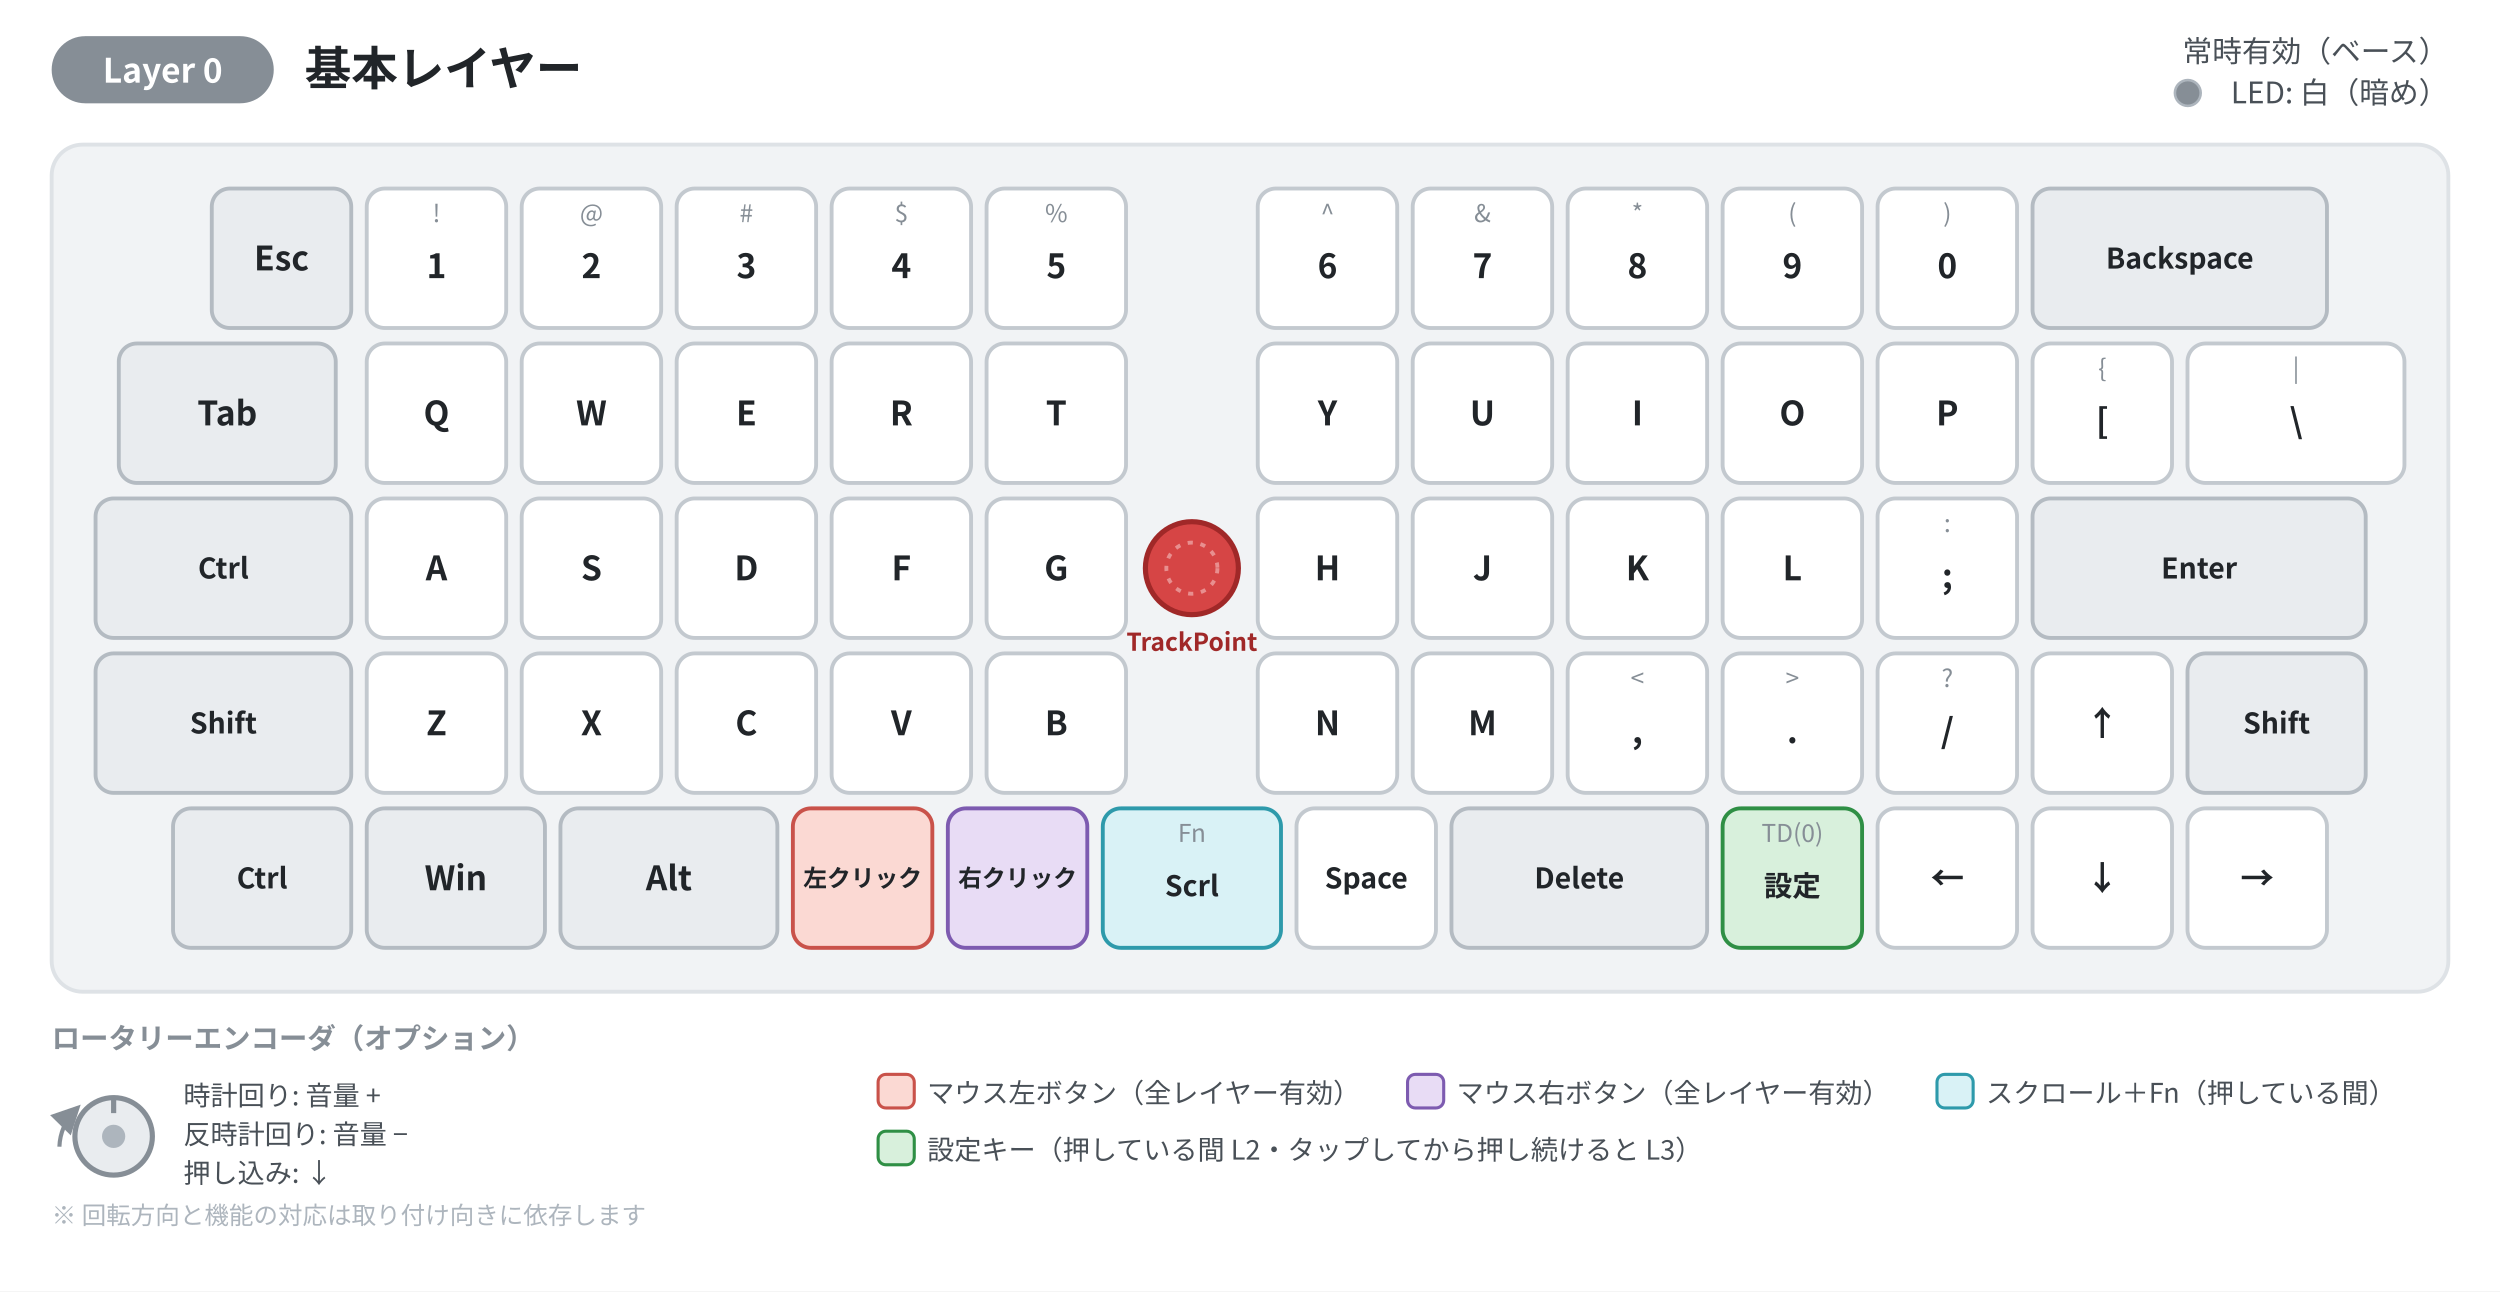
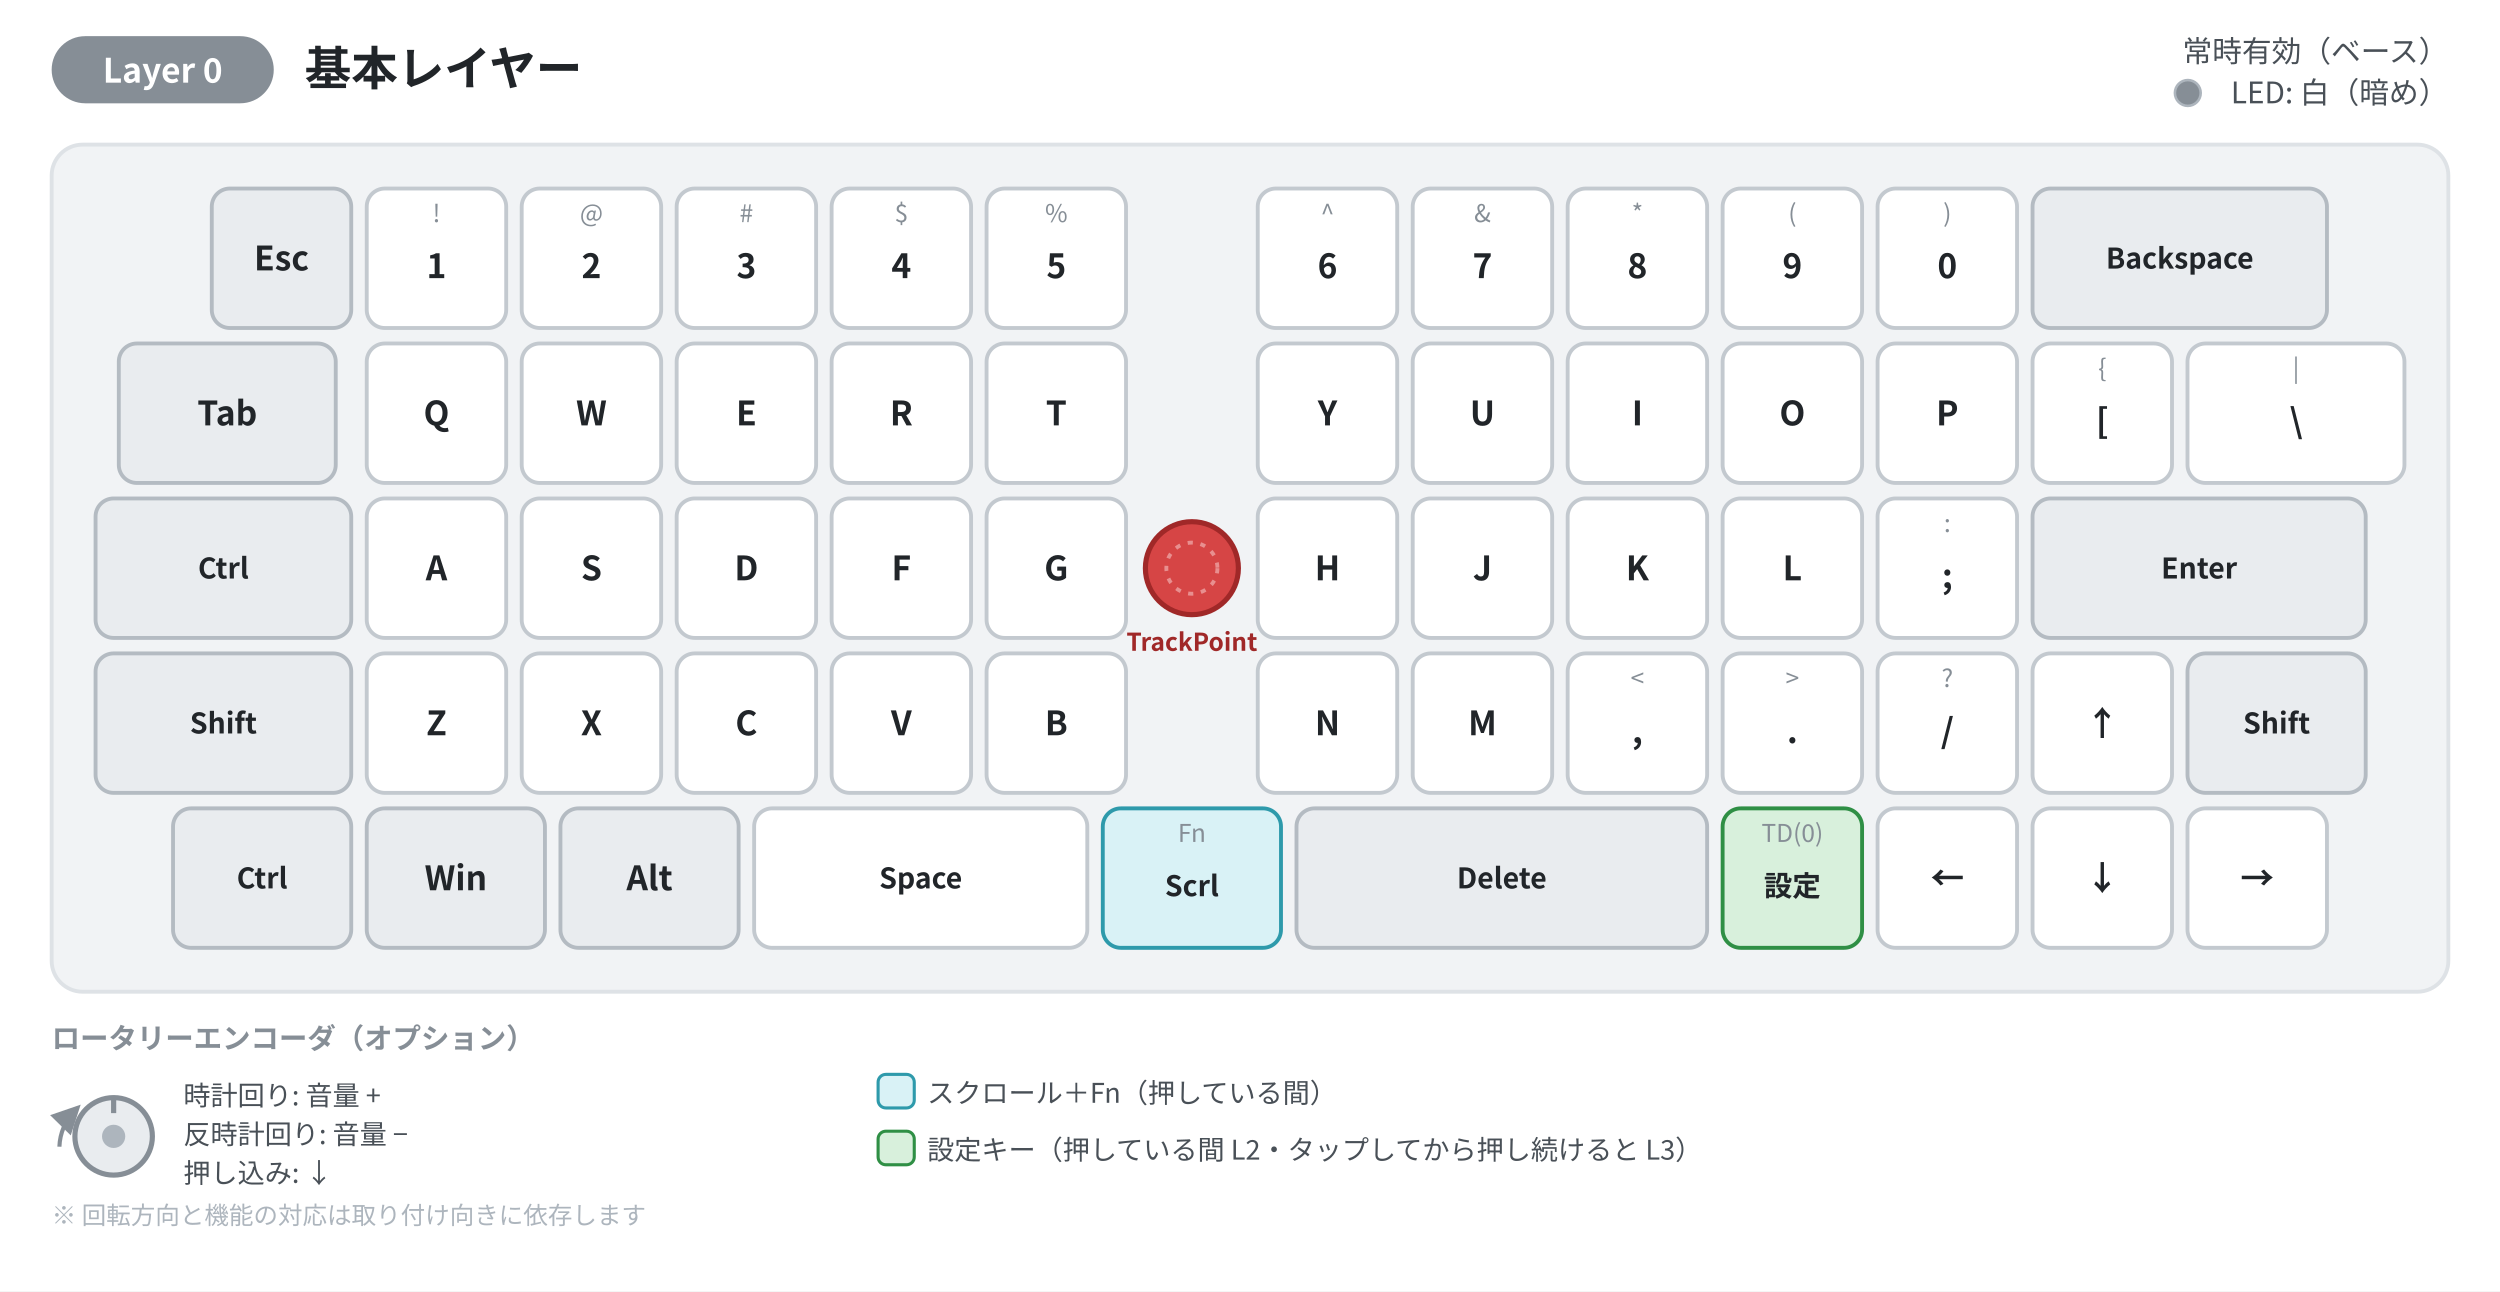
<svg xmlns="http://www.w3.org/2000/svg" width="968" height="500" viewBox="0 0 968 500" font-family="'Noto Sans CJK JP','Noto Sans JP','Hiragino Sans','Yu Gothic UI',sans-serif">
  <defs>
    <marker id="arr" markerWidth="7" markerHeight="7" refX="5" refY="3.5" orient="auto">
      <path d="M0,0 L7,3.5 L0,7 z" fill="#868e96" />
    </marker>
  </defs>
  <rect width="968" height="500" fill="#ffffff" />
  <rect x="20" y="14" width="86" height="26" rx="13" fill="#868e96" />
  <text x="63" y="32" font-size="13" fill="#ffffff" font-weight="700" text-anchor="middle">Layer 0</text>
  <text x="118" y="33" font-size="18" fill="#212529" font-weight="700">基本レイヤー</text>
  <text x="948" y="24" font-size="11.5" fill="#495057" text-anchor="end">常時有効（ベース）</text>
  <circle cx="847.12" cy="36" r="5" fill="#868e96" stroke="#adb5bd" />
  <text x="948" y="40" font-size="11.5" fill="#495057" text-anchor="end">LED: 白（暗め）</text>
  <g transform="translate(34,70)">
    <rect x="-14" y="-14" width="928.0" height="328" rx="12" fill="#f1f3f5" stroke="#dee2e6" stroke-width="1.5" />
    <rect x="48.0" y="3.0" width="54.0" height="54.0" rx="7" fill="#e9ecef" stroke="#b4bbc2" stroke-width="1.5" />
    <text x="75.0" y="34.7" font-size="13.0" fill="#212529" font-weight="600" text-anchor="middle">Esc</text>
    <rect x="108.0" y="3.0" width="54.0" height="54.0" rx="7" fill="#ffffff" stroke="#c3c9cf" stroke-width="1.5" />
    <text x="135.0" y="16.0" font-size="9.5" fill="#868e96" text-anchor="middle">!</text>
    <text x="135.0" y="37.7" font-size="13.0" fill="#212529" font-weight="600" text-anchor="middle">1</text>
    <rect x="168.0" y="3.0" width="54.0" height="54.0" rx="7" fill="#ffffff" stroke="#c3c9cf" stroke-width="1.5" />
    <text x="195.0" y="16.0" font-size="9.5" fill="#868e96" text-anchor="middle">@</text>
    <text x="195.0" y="37.7" font-size="13.0" fill="#212529" font-weight="600" text-anchor="middle">2</text>
    <rect x="228.0" y="3.0" width="54.0" height="54.0" rx="7" fill="#ffffff" stroke="#c3c9cf" stroke-width="1.5" />
    <text x="255.0" y="16.0" font-size="9.5" fill="#868e96" text-anchor="middle">#</text>
    <text x="255.0" y="37.7" font-size="13.0" fill="#212529" font-weight="600" text-anchor="middle">3</text>
    <rect x="288.0" y="3.0" width="54.0" height="54.0" rx="7" fill="#ffffff" stroke="#c3c9cf" stroke-width="1.5" />
    <text x="315.0" y="16.0" font-size="9.5" fill="#868e96" text-anchor="middle">$</text>
    <text x="315.0" y="37.7" font-size="13.0" fill="#212529" font-weight="600" text-anchor="middle">4</text>
    <rect x="348.0" y="3.0" width="54.0" height="54.0" rx="7" fill="#ffffff" stroke="#c3c9cf" stroke-width="1.5" />
    <text x="375.0" y="16.0" font-size="9.5" fill="#868e96" text-anchor="middle">%</text>
    <text x="375.0" y="37.7" font-size="13.0" fill="#212529" font-weight="600" text-anchor="middle">5</text>
    <rect x="453.0" y="3.0" width="54.0" height="54.0" rx="7" fill="#ffffff" stroke="#c3c9cf" stroke-width="1.5" />
    <text x="480.0" y="16.0" font-size="9.5" fill="#868e96" text-anchor="middle">^</text>
    <text x="480.0" y="37.7" font-size="13.0" fill="#212529" font-weight="600" text-anchor="middle">6</text>
    <rect x="513.0" y="3.0" width="54.0" height="54.0" rx="7" fill="#ffffff" stroke="#c3c9cf" stroke-width="1.5" />
    <text x="540.0" y="16.0" font-size="9.5" fill="#868e96" text-anchor="middle">&amp;</text>
    <text x="540.0" y="37.7" font-size="13.0" fill="#212529" font-weight="600" text-anchor="middle">7</text>
    <rect x="573.0" y="3.0" width="54.0" height="54.0" rx="7" fill="#ffffff" stroke="#c3c9cf" stroke-width="1.5" />
    <text x="600.0" y="16.0" font-size="9.5" fill="#868e96" text-anchor="middle">*</text>
    <text x="600.0" y="37.7" font-size="13.0" fill="#212529" font-weight="600" text-anchor="middle">8</text>
    <rect x="633.0" y="3.0" width="54.0" height="54.0" rx="7" fill="#ffffff" stroke="#c3c9cf" stroke-width="1.5" />
    <text x="660.0" y="16.0" font-size="9.5" fill="#868e96" text-anchor="middle">(</text>
    <text x="660.0" y="37.7" font-size="13.0" fill="#212529" font-weight="600" text-anchor="middle">9</text>
    <rect x="693.0" y="3.0" width="54.0" height="54.0" rx="7" fill="#ffffff" stroke="#c3c9cf" stroke-width="1.5" />
    <text x="720.0" y="16.0" font-size="9.5" fill="#868e96" text-anchor="middle">)</text>
    <text x="720.0" y="37.7" font-size="13.0" fill="#212529" font-weight="600" text-anchor="middle">0</text>
    <rect x="753.0" y="3.0" width="114.0" height="54.0" rx="7" fill="#e9ecef" stroke="#b4bbc2" stroke-width="1.5" />
    <text x="810.0" y="34.0" font-size="11.0" fill="#212529" font-weight="600" text-anchor="middle">Backspace</text>
    <rect x="12.0" y="63.0" width="84.0" height="54.0" rx="7" fill="#e9ecef" stroke="#b4bbc2" stroke-width="1.5" />
    <text x="54.0" y="94.7" font-size="13.0" fill="#212529" font-weight="600" text-anchor="middle">Tab</text>
    <rect x="108.0" y="63.0" width="54.0" height="54.0" rx="7" fill="#ffffff" stroke="#c3c9cf" stroke-width="1.5" />
    <text x="135.0" y="94.7" font-size="13.0" fill="#212529" font-weight="600" text-anchor="middle">Q</text>
    <rect x="168.0" y="63.0" width="54.0" height="54.0" rx="7" fill="#ffffff" stroke="#c3c9cf" stroke-width="1.5" />
    <text x="195.0" y="94.7" font-size="13.0" fill="#212529" font-weight="600" text-anchor="middle">W</text>
    <rect x="228.0" y="63.0" width="54.0" height="54.0" rx="7" fill="#ffffff" stroke="#c3c9cf" stroke-width="1.5" />
    <text x="255.0" y="94.7" font-size="13.0" fill="#212529" font-weight="600" text-anchor="middle">E</text>
    <rect x="288.0" y="63.0" width="54.0" height="54.0" rx="7" fill="#ffffff" stroke="#c3c9cf" stroke-width="1.5" />
    <text x="315.0" y="94.7" font-size="13.0" fill="#212529" font-weight="600" text-anchor="middle">R</text>
    <rect x="348.0" y="63.0" width="54.0" height="54.0" rx="7" fill="#ffffff" stroke="#c3c9cf" stroke-width="1.5" />
    <text x="375.0" y="94.7" font-size="13.0" fill="#212529" font-weight="600" text-anchor="middle">T</text>
    <rect x="453.0" y="63.0" width="54.0" height="54.0" rx="7" fill="#ffffff" stroke="#c3c9cf" stroke-width="1.5" />
    <text x="480.0" y="94.7" font-size="13.0" fill="#212529" font-weight="600" text-anchor="middle">Y</text>
    <rect x="513.0" y="63.0" width="54.0" height="54.0" rx="7" fill="#ffffff" stroke="#c3c9cf" stroke-width="1.5" />
    <text x="540.0" y="94.7" font-size="13.0" fill="#212529" font-weight="600" text-anchor="middle">U</text>
    <rect x="573.0" y="63.0" width="54.0" height="54.0" rx="7" fill="#ffffff" stroke="#c3c9cf" stroke-width="1.5" />
    <text x="600.0" y="94.7" font-size="13.0" fill="#212529" font-weight="600" text-anchor="middle">I</text>
    <rect x="633.0" y="63.0" width="54.0" height="54.0" rx="7" fill="#ffffff" stroke="#c3c9cf" stroke-width="1.5" />
    <text x="660.0" y="94.7" font-size="13.0" fill="#212529" font-weight="600" text-anchor="middle">O</text>
    <rect x="693.0" y="63.0" width="54.0" height="54.0" rx="7" fill="#ffffff" stroke="#c3c9cf" stroke-width="1.5" />
    <text x="720.0" y="94.7" font-size="13.0" fill="#212529" font-weight="600" text-anchor="middle">P</text>
    <rect x="753.0" y="63.0" width="54.0" height="54.0" rx="7" fill="#ffffff" stroke="#c3c9cf" stroke-width="1.5" />
    <text x="780.0" y="76.0" font-size="9.5" fill="#868e96" text-anchor="middle">{</text>
    <text x="780.0" y="97.7" font-size="13.0" fill="#212529" font-weight="600" text-anchor="middle">[</text>
    <rect x="813.0" y="63.0" width="84.0" height="54.0" rx="7" fill="#ffffff" stroke="#c3c9cf" stroke-width="1.5" />
    <text x="855.0" y="76.0" font-size="9.5" fill="#868e96" text-anchor="middle">|</text>
    <text x="855.0" y="97.7" font-size="13.0" fill="#212529" font-weight="600" text-anchor="middle">\</text>
    <rect x="3.0" y="123.0" width="99.0" height="54.0" rx="7" fill="#e9ecef" stroke="#b4bbc2" stroke-width="1.5" />
    <text x="52.5" y="154.0" font-size="11.0" fill="#212529" font-weight="600" text-anchor="middle">Ctrl</text>
    <rect x="108.0" y="123.0" width="54.0" height="54.0" rx="7" fill="#ffffff" stroke="#c3c9cf" stroke-width="1.5" />
    <text x="135.0" y="154.7" font-size="13.0" fill="#212529" font-weight="600" text-anchor="middle">A</text>
    <rect x="168.0" y="123.0" width="54.0" height="54.0" rx="7" fill="#ffffff" stroke="#c3c9cf" stroke-width="1.5" />
    <text x="195.0" y="154.7" font-size="13.0" fill="#212529" font-weight="600" text-anchor="middle">S</text>
    <rect x="228.0" y="123.0" width="54.0" height="54.0" rx="7" fill="#ffffff" stroke="#c3c9cf" stroke-width="1.5" />
    <text x="255.0" y="154.7" font-size="13.0" fill="#212529" font-weight="600" text-anchor="middle">D</text>
    <rect x="288.0" y="123.0" width="54.0" height="54.0" rx="7" fill="#ffffff" stroke="#c3c9cf" stroke-width="1.5" />
    <text x="315.0" y="154.7" font-size="13.0" fill="#212529" font-weight="600" text-anchor="middle">F</text>
    <rect x="348.0" y="123.0" width="54.0" height="54.0" rx="7" fill="#ffffff" stroke="#c3c9cf" stroke-width="1.5" />
    <text x="375.0" y="154.7" font-size="13.0" fill="#212529" font-weight="600" text-anchor="middle">G</text>
    <rect x="453.0" y="123.0" width="54.0" height="54.0" rx="7" fill="#ffffff" stroke="#c3c9cf" stroke-width="1.5" />
    <text x="480.0" y="154.7" font-size="13.0" fill="#212529" font-weight="600" text-anchor="middle">H</text>
    <rect x="513.0" y="123.0" width="54.0" height="54.0" rx="7" fill="#ffffff" stroke="#c3c9cf" stroke-width="1.5" />
    <text x="540.0" y="154.7" font-size="13.0" fill="#212529" font-weight="600" text-anchor="middle">J</text>
    <rect x="573.0" y="123.0" width="54.0" height="54.0" rx="7" fill="#ffffff" stroke="#c3c9cf" stroke-width="1.5" />
    <text x="600.0" y="154.7" font-size="13.0" fill="#212529" font-weight="600" text-anchor="middle">K</text>
    <rect x="633.0" y="123.0" width="54.0" height="54.0" rx="7" fill="#ffffff" stroke="#c3c9cf" stroke-width="1.5" />
    <text x="660.0" y="154.7" font-size="13.0" fill="#212529" font-weight="600" text-anchor="middle">L</text>
    <rect x="693.0" y="123.0" width="54.0" height="54.0" rx="7" fill="#ffffff" stroke="#c3c9cf" stroke-width="1.5" />
    <text x="720.0" y="136.0" font-size="9.5" fill="#868e96" text-anchor="middle">:</text>
    <text x="720.0" y="157.7" font-size="13.0" fill="#212529" font-weight="600" text-anchor="middle">;</text>
    <rect x="753.0" y="123.0" width="129.0" height="54.0" rx="7" fill="#e9ecef" stroke="#b4bbc2" stroke-width="1.5" />
    <text x="817.5" y="154.0" font-size="11.0" fill="#212529" font-weight="600" text-anchor="middle">Enter</text>
    <rect x="3.0" y="183.0" width="99.0" height="54.0" rx="7" fill="#e9ecef" stroke="#b4bbc2" stroke-width="1.5" />
    <text x="52.5" y="214.0" font-size="11.0" fill="#212529" font-weight="600" text-anchor="middle">Shift</text>
    <rect x="108.0" y="183.0" width="54.0" height="54.0" rx="7" fill="#ffffff" stroke="#c3c9cf" stroke-width="1.5" />
    <text x="135.0" y="214.7" font-size="13.0" fill="#212529" font-weight="600" text-anchor="middle">Z</text>
    <rect x="168.0" y="183.0" width="54.0" height="54.0" rx="7" fill="#ffffff" stroke="#c3c9cf" stroke-width="1.5" />
    <text x="195.0" y="214.7" font-size="13.0" fill="#212529" font-weight="600" text-anchor="middle">X</text>
    <rect x="228.0" y="183.0" width="54.0" height="54.0" rx="7" fill="#ffffff" stroke="#c3c9cf" stroke-width="1.5" />
    <text x="255.0" y="214.7" font-size="13.0" fill="#212529" font-weight="600" text-anchor="middle">C</text>
    <rect x="288.0" y="183.0" width="54.0" height="54.0" rx="7" fill="#ffffff" stroke="#c3c9cf" stroke-width="1.5" />
    <text x="315.0" y="214.7" font-size="13.0" fill="#212529" font-weight="600" text-anchor="middle">V</text>
    <rect x="348.0" y="183.0" width="54.0" height="54.0" rx="7" fill="#ffffff" stroke="#c3c9cf" stroke-width="1.5" />
    <text x="375.0" y="214.7" font-size="13.0" fill="#212529" font-weight="600" text-anchor="middle">B</text>
    <rect x="453.0" y="183.0" width="54.0" height="54.0" rx="7" fill="#ffffff" stroke="#c3c9cf" stroke-width="1.5" />
    <text x="480.0" y="214.7" font-size="13.0" fill="#212529" font-weight="600" text-anchor="middle">N</text>
    <rect x="513.0" y="183.0" width="54.0" height="54.0" rx="7" fill="#ffffff" stroke="#c3c9cf" stroke-width="1.5" />
    <text x="540.0" y="214.7" font-size="13.0" fill="#212529" font-weight="600" text-anchor="middle">M</text>
    <rect x="573.0" y="183.0" width="54.0" height="54.0" rx="7" fill="#ffffff" stroke="#c3c9cf" stroke-width="1.5" />
    <text x="600.0" y="196.0" font-size="9.5" fill="#868e96" text-anchor="middle">&lt;</text>
    <text x="600.0" y="217.7" font-size="13.0" fill="#212529" font-weight="600" text-anchor="middle">,</text>
    <rect x="633.0" y="183.0" width="54.0" height="54.0" rx="7" fill="#ffffff" stroke="#c3c9cf" stroke-width="1.5" />
    <text x="660.0" y="196.0" font-size="9.5" fill="#868e96" text-anchor="middle">&gt;</text>
    <text x="660.0" y="217.7" font-size="13.0" fill="#212529" font-weight="600" text-anchor="middle">.</text>
    <rect x="693.0" y="183.0" width="54.0" height="54.0" rx="7" fill="#ffffff" stroke="#c3c9cf" stroke-width="1.5" />
    <text x="720.0" y="196.0" font-size="9.5" fill="#868e96" text-anchor="middle">?</text>
    <text x="720.0" y="217.7" font-size="13.0" fill="#212529" font-weight="600" text-anchor="middle">/</text>
    <rect x="753.0" y="183.0" width="54.0" height="54.0" rx="7" fill="#ffffff" stroke="#c3c9cf" stroke-width="1.5" />
    <text x="780.0" y="214.7" font-size="13.0" fill="#212529" font-weight="600" text-anchor="middle">↑</text>
    <rect x="813.0" y="183.0" width="69.0" height="54.0" rx="7" fill="#e9ecef" stroke="#b4bbc2" stroke-width="1.5" />
    <text x="847.5" y="214.0" font-size="11.0" fill="#212529" font-weight="600" text-anchor="middle">Shift</text>
    <rect x="33.0" y="243.0" width="69.0" height="54.0" rx="7" fill="#e9ecef" stroke="#b4bbc2" stroke-width="1.5" />
    <text x="67.5" y="274.0" font-size="11.0" fill="#212529" font-weight="600" text-anchor="middle">Ctrl</text>
    <rect x="108.0" y="243.0" width="69.0" height="54.0" rx="7" fill="#e9ecef" stroke="#b4bbc2" stroke-width="1.5" />
    <text x="142.5" y="274.7" font-size="13.0" fill="#212529" font-weight="600" text-anchor="middle">Win</text>
-     <rect x="183.0" y="243.0" width="84.0" height="54.0" rx="7" fill="#e9ecef" stroke="#b4bbc2" stroke-width="1.5" />
-     <text x="225.0" y="274.7" font-size="13.0" fill="#212529" font-weight="600" text-anchor="middle">Alt</text>
-     <rect x="273.0" y="243.0" width="54.0" height="54.0" rx="7" fill="#fbd9d3" stroke="#c9524a" stroke-width="1.5" />
-     <text x="300.0" y="273.3" font-size="9.2" fill="#212529" font-weight="600" text-anchor="middle">左クリック</text>
-     <rect x="333.0" y="243.0" width="54.0" height="54.0" rx="7" fill="#e8dcf5" stroke="#7d5bb0" stroke-width="1.5" />
-     <text x="360.0" y="273.3" font-size="9.2" fill="#212529" font-weight="600" text-anchor="middle">右クリック</text>
+     <rect x="183.0" y="243.0" width="69.0" height="54.0" rx="7" fill="#e9ecef" stroke="#b4bbc2" stroke-width="1.5" />
+     <text x="217.5" y="274.7" font-size="13.0" fill="#212529" font-weight="600" text-anchor="middle">Alt</text>
+     <rect x="258.0" y="243.0" width="129.0" height="54.0" rx="7" fill="#ffffff" stroke="#c3c9cf" stroke-width="1.5" />
+     <text x="322.5" y="274.0" font-size="11.0" fill="#212529" font-weight="600" text-anchor="middle">Space</text>
    <rect x="393.0" y="243.0" width="69.0" height="54.0" rx="7" fill="#d9f2f6" stroke="#2e9aab" stroke-width="1.5" />
    <text x="427.5" y="256.0" font-size="9.5" fill="#868e96" text-anchor="middle">Fn</text>
    <text x="427.5" y="277.0" font-size="11.0" fill="#212529" font-weight="600" text-anchor="middle">Scrl</text>
-     <rect x="468.0" y="243.0" width="54.0" height="54.0" rx="7" fill="#ffffff" stroke="#c3c9cf" stroke-width="1.5" />
-     <text x="495.0" y="274.0" font-size="11.0" fill="#212529" font-weight="600" text-anchor="middle">Space</text>
-     <rect x="528.0" y="243.0" width="99.0" height="54.0" rx="7" fill="#e9ecef" stroke="#b4bbc2" stroke-width="1.5" />
-     <text x="577.5" y="274.0" font-size="11.0" fill="#212529" font-weight="600" text-anchor="middle">Delete</text>
+     <rect x="468.0" y="243.0" width="159.0" height="54.0" rx="7" fill="#e9ecef" stroke="#b4bbc2" stroke-width="1.5" />
+     <text x="547.5" y="274.0" font-size="11.0" fill="#212529" font-weight="600" text-anchor="middle">Delete</text>
    <rect x="633.0" y="243.0" width="54.0" height="54.0" rx="7" fill="#d8f0dc" stroke="#2f8f45" stroke-width="1.5" />
    <text x="660.0" y="256.0" font-size="9.5" fill="#868e96" text-anchor="middle">TD(0)</text>
    <text x="660.0" y="277.0" font-size="11.0" fill="#212529" font-weight="600" text-anchor="middle">設定</text>
    <rect x="693.0" y="243.0" width="54.0" height="54.0" rx="7" fill="#ffffff" stroke="#c3c9cf" stroke-width="1.5" />
    <text x="720.0" y="274.7" font-size="13.0" fill="#212529" font-weight="600" text-anchor="middle">←</text>
    <rect x="753.0" y="243.0" width="54.0" height="54.0" rx="7" fill="#ffffff" stroke="#c3c9cf" stroke-width="1.5" />
    <text x="780.0" y="274.7" font-size="13.0" fill="#212529" font-weight="600" text-anchor="middle">↓</text>
    <rect x="813.0" y="243.0" width="54.0" height="54.0" rx="7" fill="#ffffff" stroke="#c3c9cf" stroke-width="1.5" />
    <text x="840.0" y="274.7" font-size="13.0" fill="#212529" font-weight="600" text-anchor="middle">→</text>
    <circle cx="427.5" cy="150.0" r="18.0" fill="#d64545" stroke="#a02828" stroke-width="2" />
    <circle cx="427.5" cy="150.0" r="9.9" fill="none" stroke="#e88f8f" stroke-width="1.5" stroke-dasharray="2,3" />
    <text x="427.5" y="182.0" font-size="9.5" fill="#a02828" text-anchor="middle" font-weight="600">TrackPoint</text>
  </g>
  <text x="20" y="406" font-size="11" fill="#868e96" font-weight="700">ロータリーエンコーダ（オプション）</text>
  <circle cx="44" cy="440" r="15" fill="#e9ecef" stroke="#868e96" stroke-width="2" />
  <circle cx="44" cy="440" r="4.5" fill="#adb5bd" />
  <line x1="44" y1="425" x2="44" y2="431" stroke="#868e96" stroke-width="2" />
  <path d="M 23 444 a 21 21 0 0 1 6 -14" fill="none" stroke="#868e96" stroke-width="1.6" marker-end="url(#arr)" />
  <text x="71" y="428" font-size="10.5" fill="#495057">時計回り: 音量 +</text>
  <text x="71" y="443" font-size="10.5" fill="#495057">反時計回り: 音量 −</text>
  <text x="71" y="458" font-size="10.5" fill="#495057">押し込み: ↓</text>
  <text x="20" y="474" font-size="9.5" fill="#adb5bd">※ 回転方向と機能の対応は取り付け向きに依存します</text>
-   <rect x="340" y="416" width="14" height="13" rx="3" fill="#fbd9d3" stroke="#c9524a" stroke-width="1.2" />
-   <text x="359" y="427" font-size="10.5" fill="#495057">マウス左ボタン（全レイヤー有効）</text>
-   <rect x="545.0" y="416" width="14" height="13" rx="3" fill="#e8dcf5" stroke="#7d5bb0" stroke-width="1.2" />
-   <text x="564.0" y="427" font-size="10.5" fill="#495057">マウス右ボタン（全レイヤー有効）</text>
-   <rect x="750.0" y="416" width="14" height="13" rx="3" fill="#d9f2f6" stroke="#2e9aab" stroke-width="1.2" />
-   <text x="769.0" y="427" font-size="10.5" fill="#495057">スクロール＋Fn（押している間）</text>
+   <rect x="340" y="416" width="14" height="13" rx="3" fill="#d9f2f6" stroke="#2e9aab" stroke-width="1.2" />
+   <text x="359" y="427" font-size="10.5" fill="#495057">スクロール＋Fn（押している間）</text>
  <rect x="340" y="438" width="14" height="13" rx="3" fill="#d8f0dc" stroke="#2f8f45" stroke-width="1.2" />
  <text x="359" y="449" font-size="10.5" fill="#495057">設定キー（押している間 L2・タップしてから押し続けると L3）</text>
</svg>
